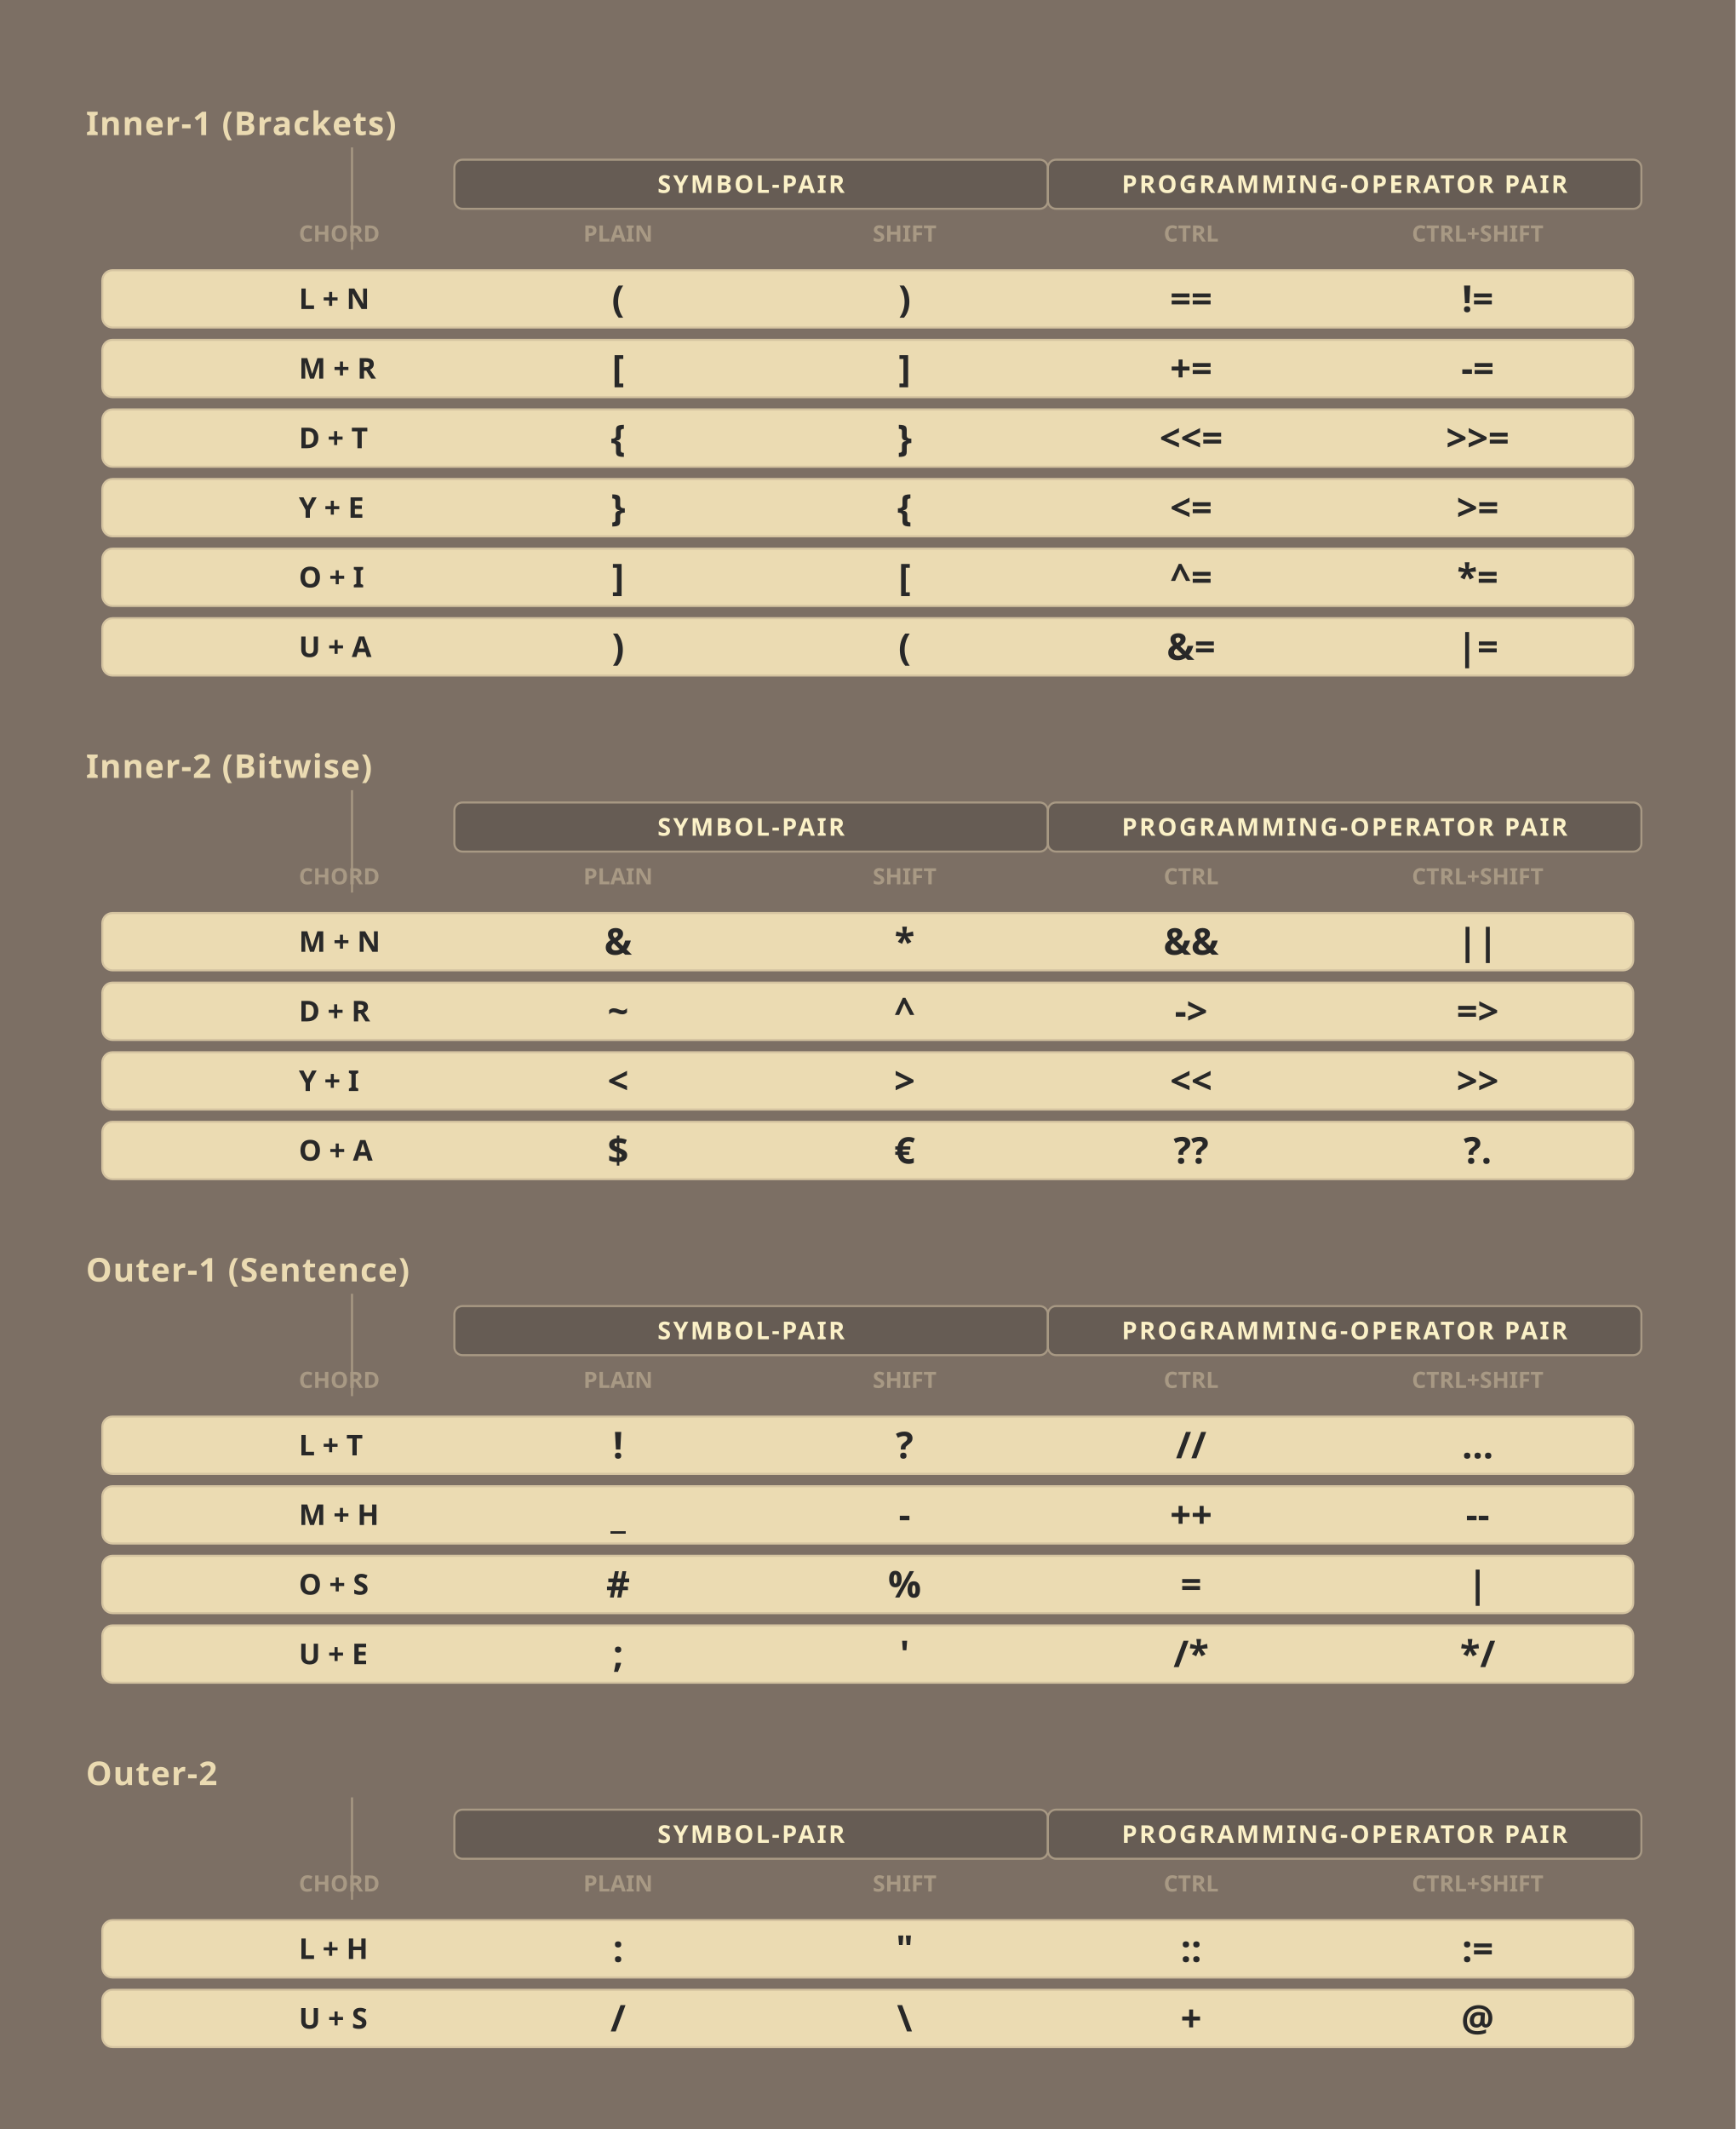
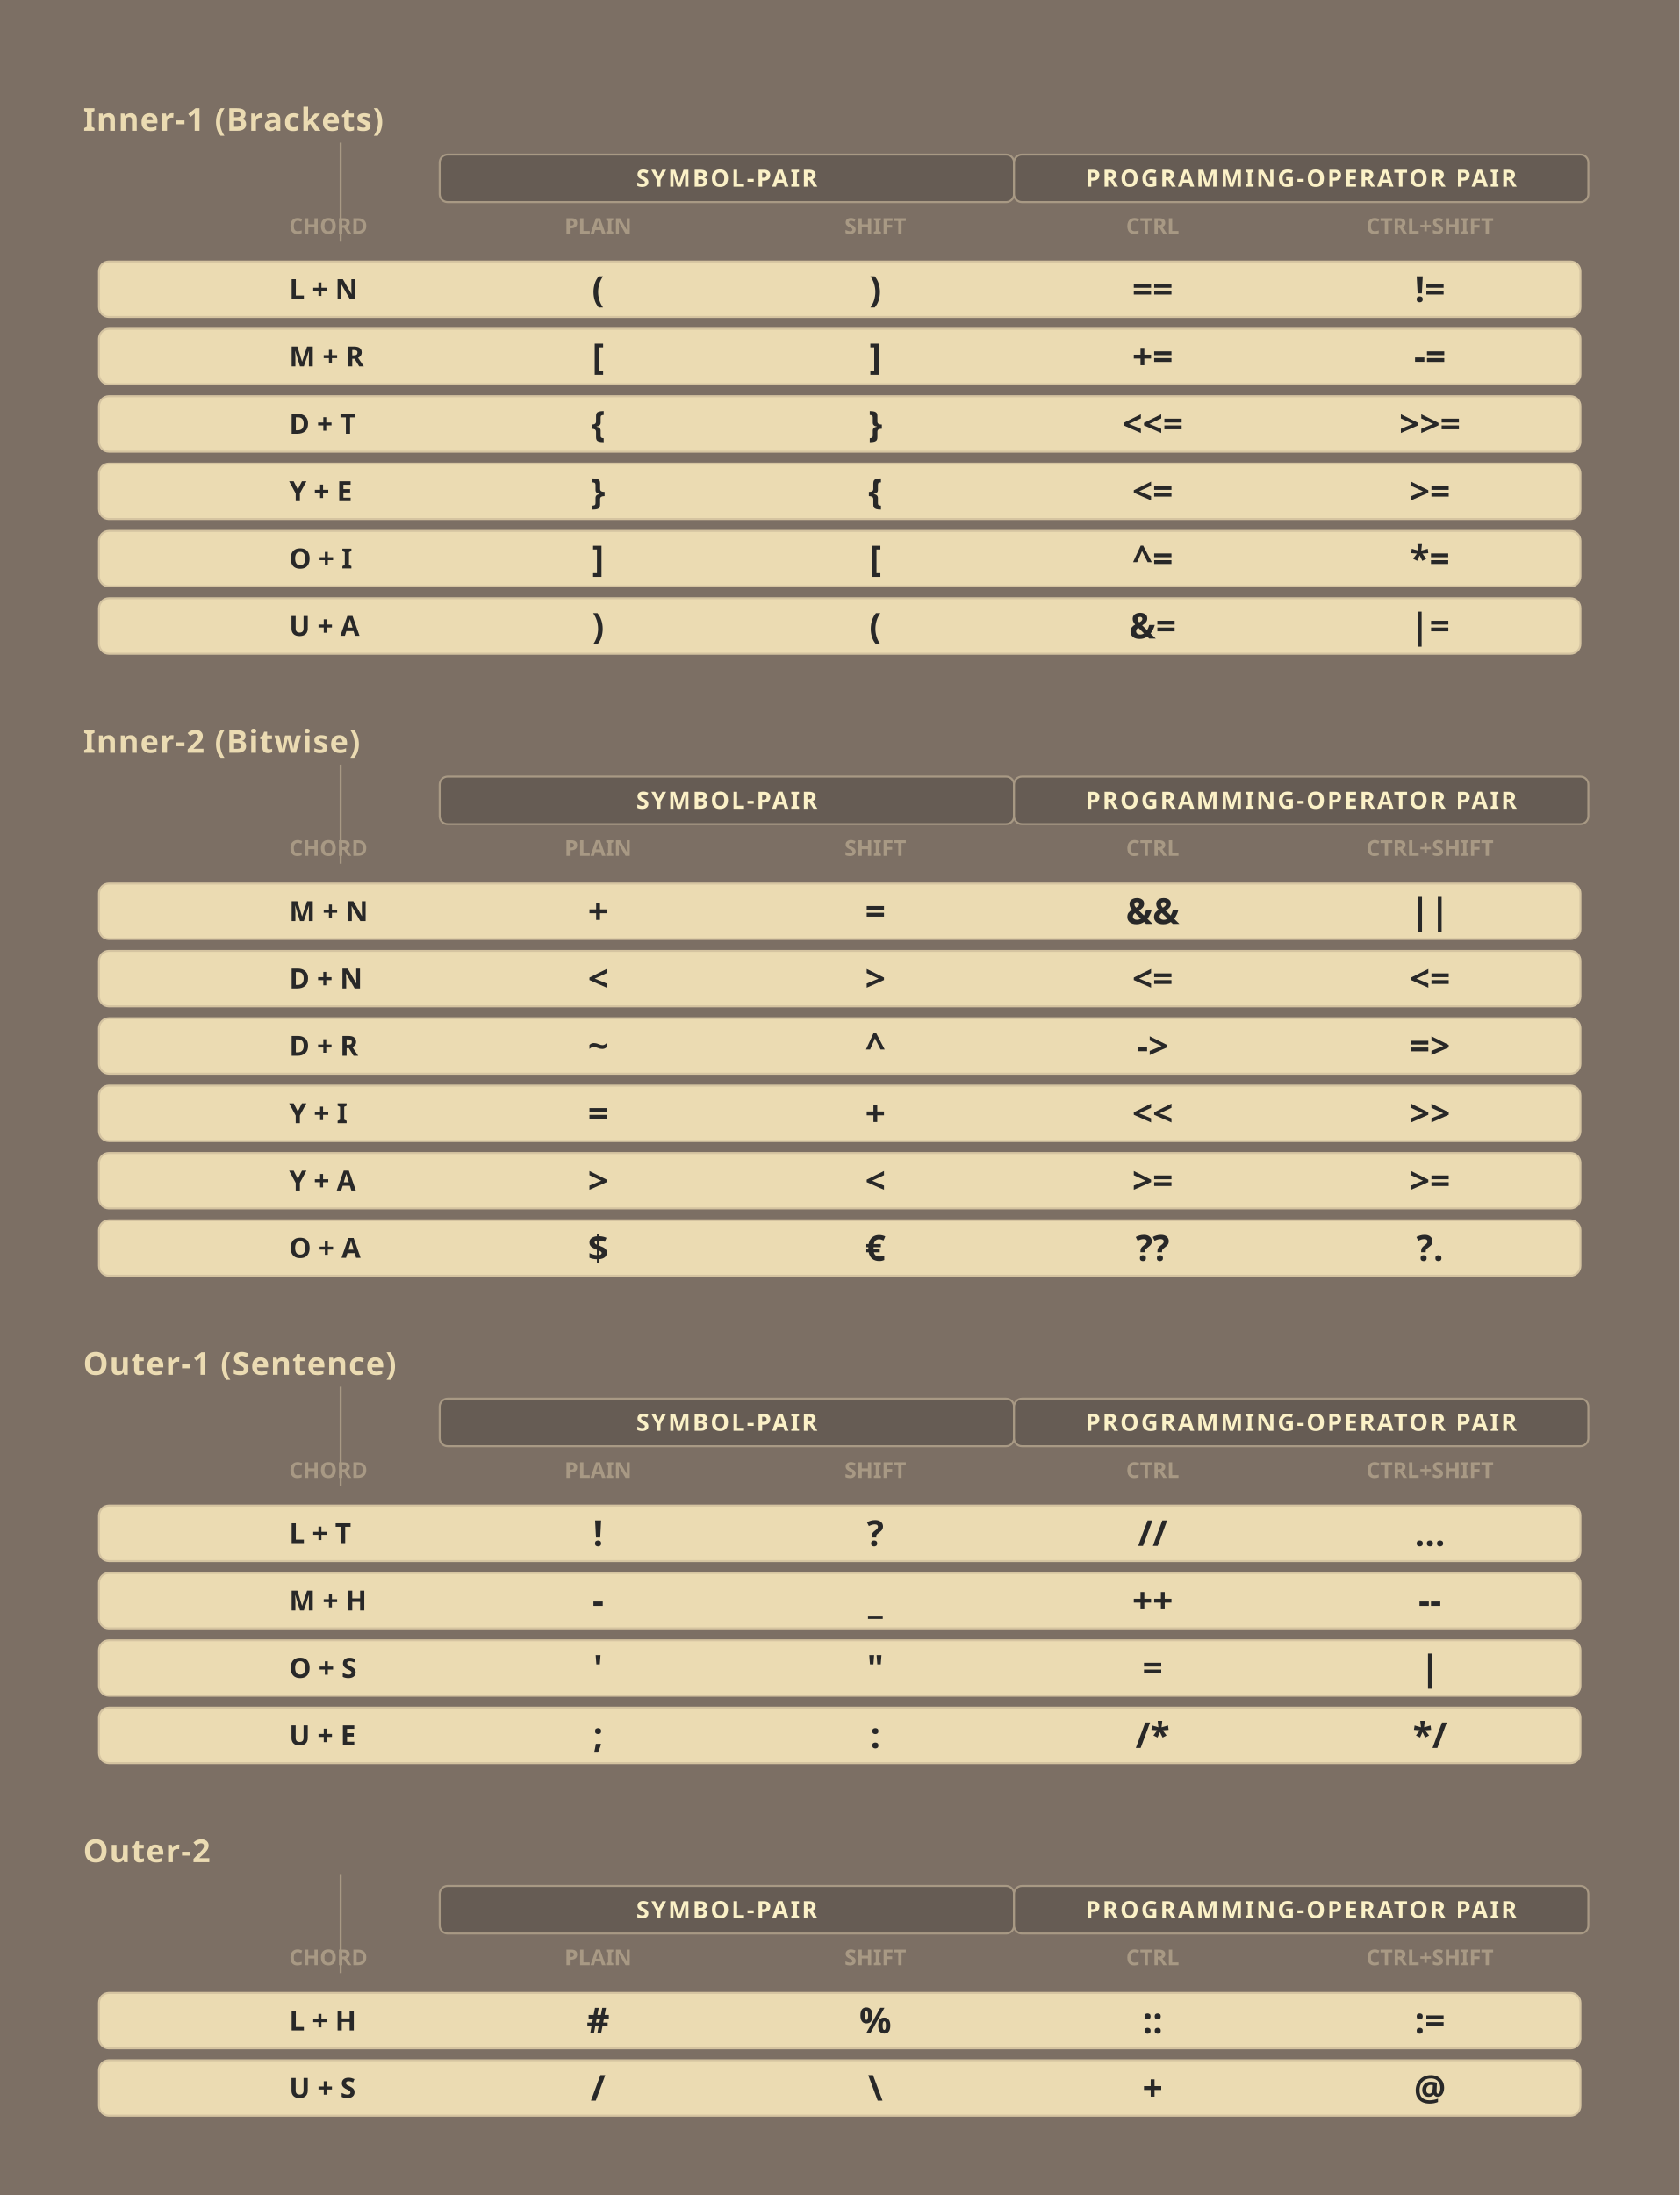
- <svg xmlns="http://www.w3.org/2000/svg" width="848" height="1040" viewBox="0 0 848 1040">
+ <svg xmlns="http://www.w3.org/2000/svg" width="848" height="1108" viewBox="0 0 848 1108">
  <style>svg { font-family:Calibri,system-ui,sans-serif; }
.title { fill:#fbf1c7; font-size:22px; font-weight:700; }
.fam { fill:#ebdbb2; font-size:16px; font-weight:700; letter-spacing:0.5px; }
.band { fill:#fbf1c7; font-size:12px; font-weight:700; letter-spacing:1px; }
.hdr { fill:#a89984; font-size:11px; font-weight:700; }
.card { fill:#ebdbb2; stroke:#d5c4a1; stroke-width:1; }
.out { fill:#282828; font-size:18px; font-weight:700; text-anchor:middle; dominant-baseline:middle; }
.pos { fill:#282828; font-size:14px; font-weight:700; text-anchor:start; dominant-baseline:middle; }
.sepline { stroke:#a89984; stroke-width:1; }</style>
  <rect width="100%" height="100%" fill="#7c6f64" />
  <text x="42" y="66" class="fam">Inner-1 (Brackets)</text>
  <rect x="222" y="78" width="290" height="24" rx="4" fill="#665c54" stroke="#a89984" stroke-width="1" />
  <text x="367.0" y="90" class="band" style="text-anchor:middle; dominant-baseline:middle;">SYMBOL-PAIR</text>
  <rect x="512" y="78" width="290" height="24" rx="4" fill="#665c54" stroke="#a89984" stroke-width="1" />
  <text x="657.0" y="90" class="band" style="text-anchor:middle; dominant-baseline:middle;">PROGRAMMING-OPERATOR PAIR</text>
  <text x="146" y="118" class="hdr" style="text-anchor:start;">CHORD</text>
  <text x="302" y="118" class="hdr" style="text-anchor:middle;">PLAIN</text>
  <text x="442" y="118" class="hdr" style="text-anchor:middle;">SHIFT</text>
  <text x="582" y="118" class="hdr" style="text-anchor:middle;">CTRL</text>
  <text x="722" y="118" class="hdr" style="text-anchor:middle;">CTRL+SHIFT</text>
  <line x1="172" y1="72" x2="172" y2="122" class="sepline" />
  <rect x="50" y="132" width="748" height="28" rx="5" class="card" />
  <text x="146" y="146.0" class="pos">L + N</text>
  <text x="302" y="146.0" class="out">(</text>
  <text x="442" y="146.0" class="out">)</text>
  <text x="582" y="146.0" class="out">==</text>
  <text x="722" y="146.0" class="out">!=</text>
  <rect x="50" y="166" width="748" height="28" rx="5" class="card" />
  <text x="146" y="180.0" class="pos">M + R</text>
  <text x="302" y="180.0" class="out">[</text>
  <text x="442" y="180.0" class="out">]</text>
  <text x="582" y="180.0" class="out">+=</text>
  <text x="722" y="180.0" class="out">-=</text>
  <rect x="50" y="200" width="748" height="28" rx="5" class="card" />
  <text x="146" y="214.0" class="pos">D + T</text>
  <text x="302" y="214.0" class="out">{</text>
  <text x="442" y="214.0" class="out">}</text>
  <text x="582" y="214.0" class="out">&lt;&lt;=</text>
  <text x="722" y="214.0" class="out">&gt;&gt;=</text>
  <rect x="50" y="234" width="748" height="28" rx="5" class="card" />
  <text x="146" y="248.0" class="pos">Y + E</text>
  <text x="302" y="248.0" class="out">}</text>
  <text x="442" y="248.0" class="out">{</text>
  <text x="582" y="248.0" class="out">&lt;=</text>
  <text x="722" y="248.0" class="out">&gt;=</text>
  <rect x="50" y="268" width="748" height="28" rx="5" class="card" />
  <text x="146" y="282.0" class="pos">O + I</text>
  <text x="302" y="282.0" class="out">]</text>
  <text x="442" y="282.0" class="out">[</text>
  <text x="582" y="282.0" class="out">^=</text>
  <text x="722" y="282.0" class="out">*=</text>
  <rect x="50" y="302" width="748" height="28" rx="5" class="card" />
  <text x="146" y="316.0" class="pos">U + A</text>
  <text x="302" y="316.0" class="out">)</text>
  <text x="442" y="316.0" class="out">(</text>
  <text x="582" y="316.0" class="out">&amp;=</text>
  <text x="722" y="316.0" class="out">|=</text>
  <text x="42" y="380" class="fam">Inner-2 (Bitwise)</text>
  <rect x="222" y="392" width="290" height="24" rx="4" fill="#665c54" stroke="#a89984" stroke-width="1" />
  <text x="367.0" y="404" class="band" style="text-anchor:middle; dominant-baseline:middle;">SYMBOL-PAIR</text>
  <rect x="512" y="392" width="290" height="24" rx="4" fill="#665c54" stroke="#a89984" stroke-width="1" />
  <text x="657.0" y="404" class="band" style="text-anchor:middle; dominant-baseline:middle;">PROGRAMMING-OPERATOR PAIR</text>
  <text x="146" y="432" class="hdr" style="text-anchor:start;">CHORD</text>
  <text x="302" y="432" class="hdr" style="text-anchor:middle;">PLAIN</text>
  <text x="442" y="432" class="hdr" style="text-anchor:middle;">SHIFT</text>
  <text x="582" y="432" class="hdr" style="text-anchor:middle;">CTRL</text>
  <text x="722" y="432" class="hdr" style="text-anchor:middle;">CTRL+SHIFT</text>
  <line x1="172" y1="386" x2="172" y2="436" class="sepline" />
  <rect x="50" y="446" width="748" height="28" rx="5" class="card" />
  <text x="146" y="460.0" class="pos">M + N</text>
-   <text x="302" y="460.0" class="out">&amp;</text>
-   <text x="442" y="460.0" class="out">*</text>
+   <text x="302" y="460.0" class="out">+</text>
+   <text x="442" y="460.0" class="out">=</text>
  <text x="582" y="460.0" class="out">&amp;&amp;</text>
  <text x="722" y="460.0" class="out">||</text>
  <rect x="50" y="480" width="748" height="28" rx="5" class="card" />
-   <text x="146" y="494.0" class="pos">D + R</text>
-   <text x="302" y="494.0" class="out">~</text>
-   <text x="442" y="494.0" class="out">^</text>
-   <text x="582" y="494.0" class="out">-&gt;</text>
-   <text x="722" y="494.0" class="out">=&gt;</text>
+   <text x="146" y="494.0" class="pos">D + N</text>
+   <text x="302" y="494.0" class="out">&lt;</text>
+   <text x="442" y="494.0" class="out">&gt;</text>
+   <text x="582" y="494.0" class="out">&lt;=</text>
+   <text x="722" y="494.0" class="out">&lt;=</text>
  <rect x="50" y="514" width="748" height="28" rx="5" class="card" />
-   <text x="146" y="528.0" class="pos">Y + I</text>
-   <text x="302" y="528.0" class="out">&lt;</text>
-   <text x="442" y="528.0" class="out">&gt;</text>
-   <text x="582" y="528.0" class="out">&lt;&lt;</text>
-   <text x="722" y="528.0" class="out">&gt;&gt;</text>
+   <text x="146" y="528.0" class="pos">D + R</text>
+   <text x="302" y="528.0" class="out">~</text>
+   <text x="442" y="528.0" class="out">^</text>
+   <text x="582" y="528.0" class="out">-&gt;</text>
+   <text x="722" y="528.0" class="out">=&gt;</text>
  <rect x="50" y="548" width="748" height="28" rx="5" class="card" />
-   <text x="146" y="562.0" class="pos">O + A</text>
-   <text x="302" y="562.0" class="out">$</text>
-   <text x="442" y="562.0" class="out">€</text>
-   <text x="582" y="562.0" class="out">??</text>
-   <text x="722" y="562.0" class="out">?.</text>
-   <text x="42" y="626" class="fam">Outer-1 (Sentence)</text>
-   <rect x="222" y="638" width="290" height="24" rx="4" fill="#665c54" stroke="#a89984" stroke-width="1" />
-   <text x="367.0" y="650" class="band" style="text-anchor:middle; dominant-baseline:middle;">SYMBOL-PAIR</text>
-   <rect x="512" y="638" width="290" height="24" rx="4" fill="#665c54" stroke="#a89984" stroke-width="1" />
-   <text x="657.0" y="650" class="band" style="text-anchor:middle; dominant-baseline:middle;">PROGRAMMING-OPERATOR PAIR</text>
-   <text x="146" y="678" class="hdr" style="text-anchor:start;">CHORD</text>
-   <text x="302" y="678" class="hdr" style="text-anchor:middle;">PLAIN</text>
-   <text x="442" y="678" class="hdr" style="text-anchor:middle;">SHIFT</text>
-   <text x="582" y="678" class="hdr" style="text-anchor:middle;">CTRL</text>
-   <text x="722" y="678" class="hdr" style="text-anchor:middle;">CTRL+SHIFT</text>
-   <line x1="172" y1="632" x2="172" y2="682" class="sepline" />
-   <rect x="50" y="692" width="748" height="28" rx="5" class="card" />
-   <text x="146" y="706.0" class="pos">L + T</text>
-   <text x="302" y="706.0" class="out">!</text>
-   <text x="442" y="706.0" class="out">?</text>
-   <text x="582" y="706.0" class="out">//</text>
-   <text x="722" y="706.0" class="out">...</text>
-   <rect x="50" y="726" width="748" height="28" rx="5" class="card" />
-   <text x="146" y="740.0" class="pos">M + H</text>
-   <text x="302" y="740.0" class="out">_</text>
-   <text x="442" y="740.0" class="out">-</text>
-   <text x="582" y="740.0" class="out">++</text>
-   <text x="722" y="740.0" class="out">--</text>
+   <text x="146" y="562.0" class="pos">Y + I</text>
+   <text x="302" y="562.0" class="out">=</text>
+   <text x="442" y="562.0" class="out">+</text>
+   <text x="582" y="562.0" class="out">&lt;&lt;</text>
+   <text x="722" y="562.0" class="out">&gt;&gt;</text>
+   <rect x="50" y="582" width="748" height="28" rx="5" class="card" />
+   <text x="146" y="596.0" class="pos">Y + A</text>
+   <text x="302" y="596.0" class="out">&gt;</text>
+   <text x="442" y="596.0" class="out">&lt;</text>
+   <text x="582" y="596.0" class="out">&gt;=</text>
+   <text x="722" y="596.0" class="out">&gt;=</text>
+   <rect x="50" y="616" width="748" height="28" rx="5" class="card" />
+   <text x="146" y="630.0" class="pos">O + A</text>
+   <text x="302" y="630.0" class="out">$</text>
+   <text x="442" y="630.0" class="out">€</text>
+   <text x="582" y="630.0" class="out">??</text>
+   <text x="722" y="630.0" class="out">?.</text>
+   <text x="42" y="694" class="fam">Outer-1 (Sentence)</text>
+   <rect x="222" y="706" width="290" height="24" rx="4" fill="#665c54" stroke="#a89984" stroke-width="1" />
+   <text x="367.0" y="718" class="band" style="text-anchor:middle; dominant-baseline:middle;">SYMBOL-PAIR</text>
+   <rect x="512" y="706" width="290" height="24" rx="4" fill="#665c54" stroke="#a89984" stroke-width="1" />
+   <text x="657.0" y="718" class="band" style="text-anchor:middle; dominant-baseline:middle;">PROGRAMMING-OPERATOR PAIR</text>
+   <text x="146" y="746" class="hdr" style="text-anchor:start;">CHORD</text>
+   <text x="302" y="746" class="hdr" style="text-anchor:middle;">PLAIN</text>
+   <text x="442" y="746" class="hdr" style="text-anchor:middle;">SHIFT</text>
+   <text x="582" y="746" class="hdr" style="text-anchor:middle;">CTRL</text>
+   <text x="722" y="746" class="hdr" style="text-anchor:middle;">CTRL+SHIFT</text>
+   <line x1="172" y1="700" x2="172" y2="750" class="sepline" />
  <rect x="50" y="760" width="748" height="28" rx="5" class="card" />
-   <text x="146" y="774.0" class="pos">O + S</text>
-   <text x="302" y="774.0" class="out">#</text>
-   <text x="442" y="774.0" class="out">%</text>
-   <text x="582" y="774.0" class="out">=</text>
-   <text x="722" y="774.0" class="out">|</text>
+   <text x="146" y="774.0" class="pos">L + T</text>
+   <text x="302" y="774.0" class="out">!</text>
+   <text x="442" y="774.0" class="out">?</text>
+   <text x="582" y="774.0" class="out">//</text>
+   <text x="722" y="774.0" class="out">...</text>
  <rect x="50" y="794" width="748" height="28" rx="5" class="card" />
-   <text x="146" y="808.0" class="pos">U + E</text>
-   <text x="302" y="808.0" class="out">;</text>
-   <text x="442" y="808.0" class="out">'</text>
-   <text x="582" y="808.0" class="out">/*</text>
-   <text x="722" y="808.0" class="out">*/</text>
-   <text x="42" y="872" class="fam">Outer-2</text>
-   <rect x="222" y="884" width="290" height="24" rx="4" fill="#665c54" stroke="#a89984" stroke-width="1" />
-   <text x="367.0" y="896" class="band" style="text-anchor:middle; dominant-baseline:middle;">SYMBOL-PAIR</text>
-   <rect x="512" y="884" width="290" height="24" rx="4" fill="#665c54" stroke="#a89984" stroke-width="1" />
-   <text x="657.0" y="896" class="band" style="text-anchor:middle; dominant-baseline:middle;">PROGRAMMING-OPERATOR PAIR</text>
-   <text x="146" y="924" class="hdr" style="text-anchor:start;">CHORD</text>
-   <text x="302" y="924" class="hdr" style="text-anchor:middle;">PLAIN</text>
-   <text x="442" y="924" class="hdr" style="text-anchor:middle;">SHIFT</text>
-   <text x="582" y="924" class="hdr" style="text-anchor:middle;">CTRL</text>
-   <text x="722" y="924" class="hdr" style="text-anchor:middle;">CTRL+SHIFT</text>
-   <line x1="172" y1="878" x2="172" y2="928" class="sepline" />
-   <rect x="50" y="938" width="748" height="28" rx="5" class="card" />
-   <text x="146" y="952.0" class="pos">L + H</text>
-   <text x="302" y="952.0" class="out">:</text>
-   <text x="442" y="952.0" class="out">"</text>
-   <text x="582" y="952.0" class="out">::</text>
-   <text x="722" y="952.0" class="out">:=</text>
-   <rect x="50" y="972" width="748" height="28" rx="5" class="card" />
-   <text x="146" y="986.0" class="pos">U + S</text>
-   <text x="302" y="986.0" class="out">/</text>
-   <text x="442" y="986.0" class="out">\</text>
-   <text x="582" y="986.0" class="out">+</text>
-   <text x="722" y="986.0" class="out">@</text>
+   <text x="146" y="808.0" class="pos">M + H</text>
+   <text x="302" y="808.0" class="out">-</text>
+   <text x="442" y="808.0" class="out">_</text>
+   <text x="582" y="808.0" class="out">++</text>
+   <text x="722" y="808.0" class="out">--</text>
+   <rect x="50" y="828" width="748" height="28" rx="5" class="card" />
+   <text x="146" y="842.0" class="pos">O + S</text>
+   <text x="302" y="842.0" class="out">'</text>
+   <text x="442" y="842.0" class="out">"</text>
+   <text x="582" y="842.0" class="out">=</text>
+   <text x="722" y="842.0" class="out">|</text>
+   <rect x="50" y="862" width="748" height="28" rx="5" class="card" />
+   <text x="146" y="876.0" class="pos">U + E</text>
+   <text x="302" y="876.0" class="out">;</text>
+   <text x="442" y="876.0" class="out">:</text>
+   <text x="582" y="876.0" class="out">/*</text>
+   <text x="722" y="876.0" class="out">*/</text>
+   <text x="42" y="940" class="fam">Outer-2</text>
+   <rect x="222" y="952" width="290" height="24" rx="4" fill="#665c54" stroke="#a89984" stroke-width="1" />
+   <text x="367.0" y="964" class="band" style="text-anchor:middle; dominant-baseline:middle;">SYMBOL-PAIR</text>
+   <rect x="512" y="952" width="290" height="24" rx="4" fill="#665c54" stroke="#a89984" stroke-width="1" />
+   <text x="657.0" y="964" class="band" style="text-anchor:middle; dominant-baseline:middle;">PROGRAMMING-OPERATOR PAIR</text>
+   <text x="146" y="992" class="hdr" style="text-anchor:start;">CHORD</text>
+   <text x="302" y="992" class="hdr" style="text-anchor:middle;">PLAIN</text>
+   <text x="442" y="992" class="hdr" style="text-anchor:middle;">SHIFT</text>
+   <text x="582" y="992" class="hdr" style="text-anchor:middle;">CTRL</text>
+   <text x="722" y="992" class="hdr" style="text-anchor:middle;">CTRL+SHIFT</text>
+   <line x1="172" y1="946" x2="172" y2="996" class="sepline" />
+   <rect x="50" y="1006" width="748" height="28" rx="5" class="card" />
+   <text x="146" y="1020.0" class="pos">L + H</text>
+   <text x="302" y="1020.0" class="out">#</text>
+   <text x="442" y="1020.0" class="out">%</text>
+   <text x="582" y="1020.0" class="out">::</text>
+   <text x="722" y="1020.0" class="out">:=</text>
+   <rect x="50" y="1040" width="748" height="28" rx="5" class="card" />
+   <text x="146" y="1054.0" class="pos">U + S</text>
+   <text x="302" y="1054.0" class="out">/</text>
+   <text x="442" y="1054.0" class="out">\</text>
+   <text x="582" y="1054.0" class="out">+</text>
+   <text x="722" y="1054.0" class="out">@</text>
</svg>
